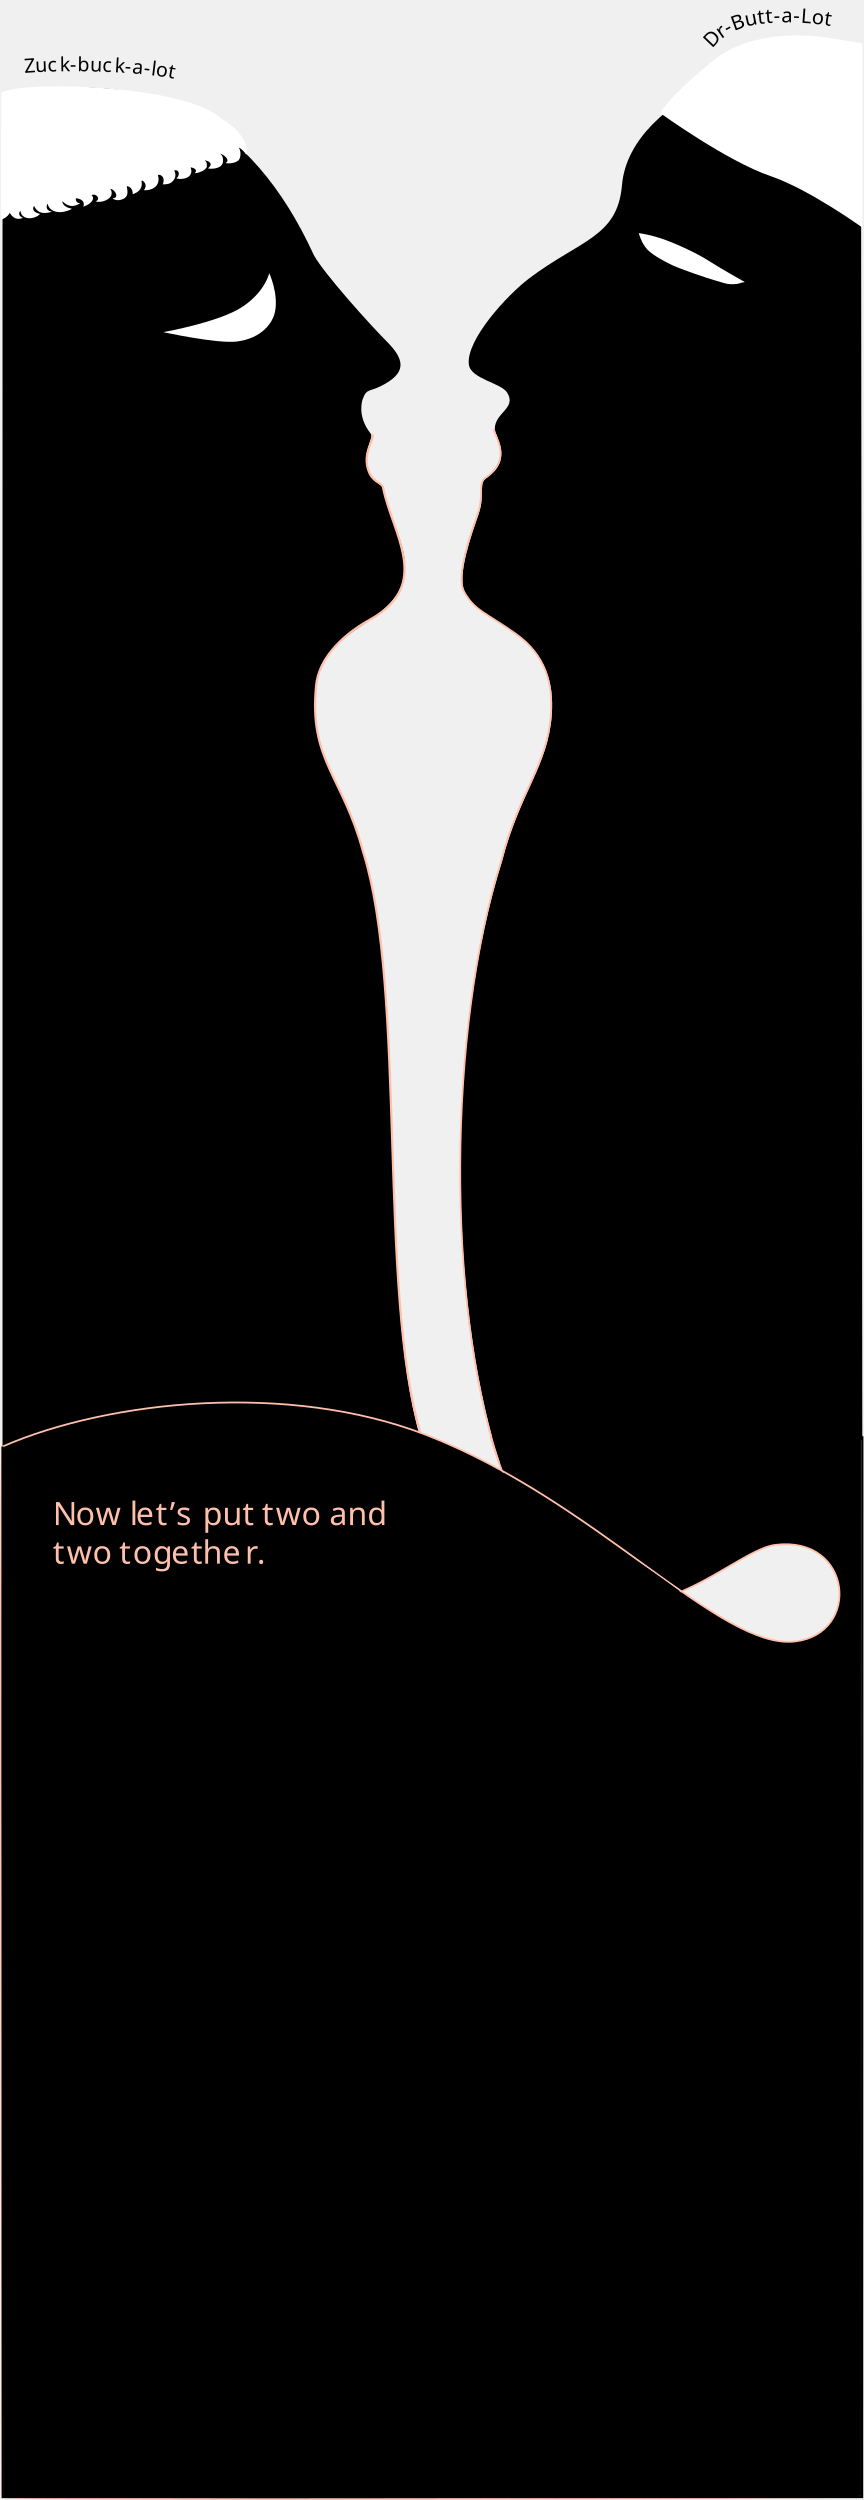
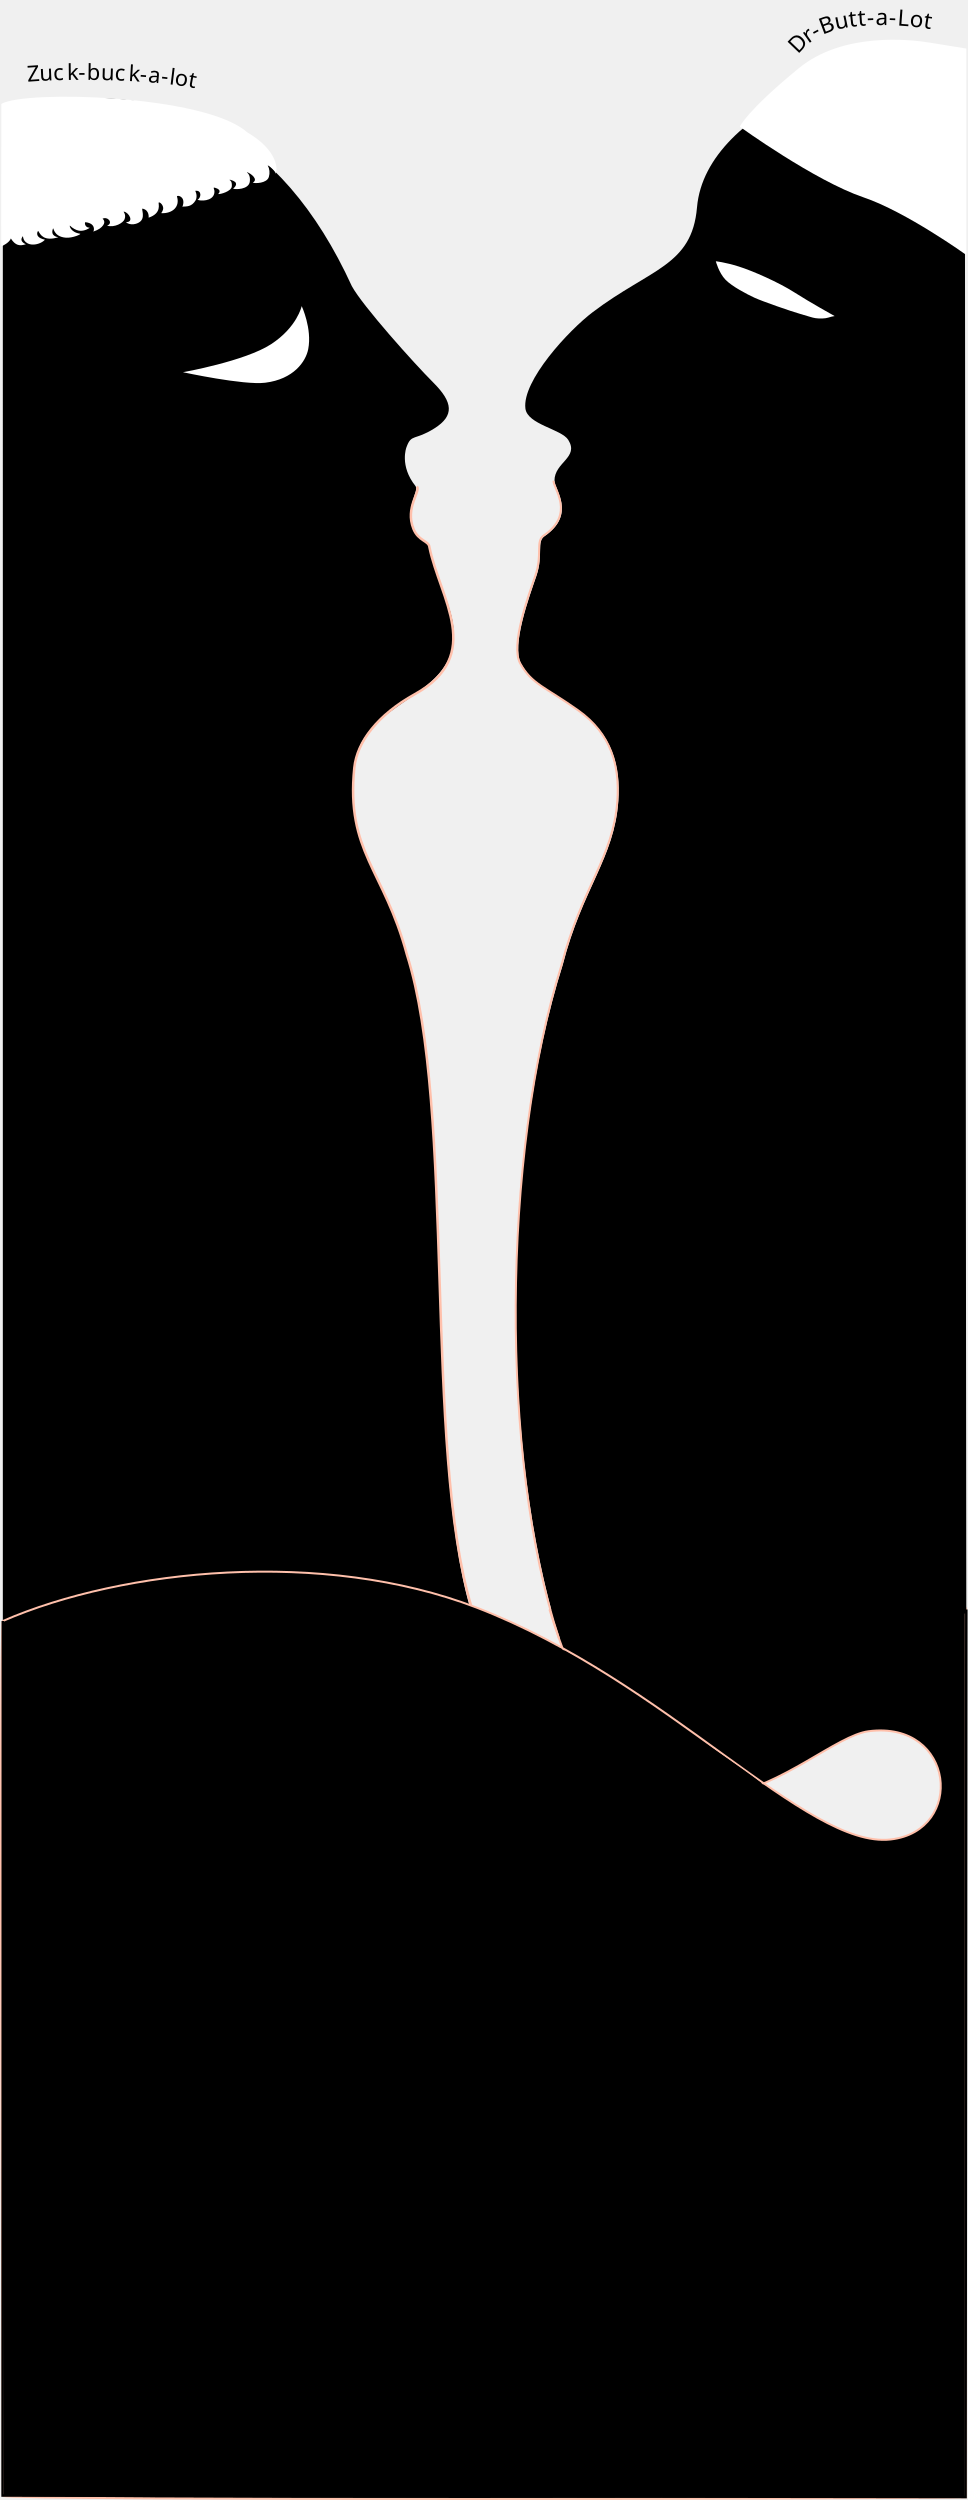
- <svg xmlns="http://www.w3.org/2000/svg" viewBox="0 0 1931.17 5591.61">
+ <svg xmlns="http://www.w3.org/2000/svg" viewBox="0 0 1931.17 4989.81">
  <defs>
-     <style>.cls-1{fill:#fff;}.cls-2,.cls-4,.cls-5{fill:none;}.cls-2,.cls-3,.cls-4{stroke:#ffc0ab;}.cls-2,.cls-4{stroke-miterlimit:10;}.cls-2,.cls-5{stroke-width:5px;}.cls-3,.cls-4{stroke-width:4px;}.cls-5{stroke:#000;}.cls-6{font-size:72px;fill:#ffc0ab;}.cls-19,.cls-20,.cls-6{font-family:RightGrotesk-WideMedium, Right Grotesk;font-weight:500;}.cls-7{letter-spacing:-0.01em;}.cls-8{letter-spacing:-0.01em;}.cls-9{letter-spacing:-0.01em;}.cls-10{letter-spacing:0.01em;}.cls-11{letter-spacing:-0.04em;}.cls-12{letter-spacing:-0.01em;}.cls-13{letter-spacing:-0.01em;}.cls-14{letter-spacing:0em;}.cls-15{letter-spacing:-0.01em;}.cls-16{letter-spacing:0em;}.cls-17{letter-spacing:-0.02em;}.cls-18{letter-spacing:-0.06em;}.cls-19{font-size:44px;}.cls-20{font-size:45px;}</style>
+     <style>.cls-1{fill:#fff;}.cls-2,.cls-4,.cls-5{fill:none;}.cls-2,.cls-3,.cls-4{stroke:#ffc0ab;}.cls-2,.cls-4{stroke-miterlimit:10;}.cls-2,.cls-5{stroke-width:5px;}.cls-3,.cls-4{stroke-width:4px;}.cls-5{stroke:#000;}.cls-6{font-size:44px;}.cls-6,.cls-7{font-family:RightGrotesk-WideMedium, Right Grotesk;font-weight:500;}.cls-7{font-size:45px;}</style>
  </defs>
  <g id="Layer_2" data-name="Layer 2">
    <g id="left-sil">
-       <path d="M5.67,219.19c325.15-78.88,555.67,44.2,696.49,351.74,21,39,124,154,163,193s42,65.72,2,91-46,10-56,38c0,0-14.16,36.8,18,77,8,10-21.08,42.31-4,85,10,25,31,23.62,32,37,3,40,49.52,124,48,168,8.37,136.75-186.25,135.1-198,272-17,168,59.27,202.65,105,373,97.63,307.5,32.51,996.07,128.5,1312.5l-935,124Z" />
+       <path d="M5.67,219.2c325.15-78.89,555.67,44.2,696.49,351.74,21,39,124,154,163,193s42,65.72,2,91-46,10-56,38c0,0-14.16,36.81,18,77,8,10-21.08,42.31-4,85,10,25,31,23.62,32,37,3,40,49.52,124,48,168,8.37,136.76-186.25,135.11-198,272-17,168,59.27,202.65,105,373,97.63,307.51,32.51,996.08,128.5,1312.5l-935,124Z" />
    </g>
    <g id="left-sil-line">
-       <line class="cls-1" x1="5.67" y1="3109.42" x2="5.67" y2="219.19" />
-       <path class="cls-2" d="M832.17,970.92c8,10-24.08,41.81-7,84.5,10,25,31,23.62,32,37,20.56,101.8,110.81,215.3-29,293-74,41-115.74,95.06-121,147-17,168,59.27,202.65,105,373,97.63,307.5,33,986.07,129,1302.5" />
+       <line class="cls-1" x1="5.67" y1="3109.42" x2="5.67" y2="219.2" />
+       <path class="cls-2" d="M832.17,970.92c8,10-24.08,41.81-7,84.5,10,25,31,23.62,32,37,20.56,101.8,110.81,215.3-29,293-74,41-115.74,95.07-121,147-17,168,59.27,202.66,105,373,97.63,307.51,33,986.08,129,1302.5" />
    </g>
    <g id="rap-sil">
      <g id="butt-neg">
-         <path class="cls-3" d="M1927.67,3208.42v2376c-55,3-1922,10-1922,0,0-87.75-8.26-2345.4,0-2349,241-105,641-144,945-27,381.74,146.92,658.5,482,827,463,149.2-16.82,129-238-44-216-125.61,16-437,408-637-243" />
+         <path class="cls-3" d="M1927.67,3208.42v1776c-55,3-1922,7-1922-3,0-87.74-8.26-1742.4,0-1746,241-105,641-144,945-27,381.74,146.92,658.5,482,827,463,149.2-16.82,129-238-44-216-125.61,16-437,408-637-243" />
      </g>
    </g>
    <g id="cover">
-       <path d="M1118.28,3289.9c32,15.92,384.6,250.08,405.65,273,15.78,17.2-125,137.82-292.09-38.3C1146.62,3434.83,1094.17,3277.92,1118.28,3289.9Z" />
+       <path d="M1118.28,3289.9c32,15.93,384.6,250.08,405.65,273,15.78,17.21-125,137.82-292.09-38.3C1146.62,3434.84,1094.17,3277.92,1118.28,3289.9Z" />
    </g>
    <g id="right-sil">
-       <path d="M1176.67,3252.42l752-32-3-3097c-158-32.61-517,86-534.5,290.5-10,117-93,122-208,209-48.09,36.39-141.41,137.25-134.5,192.5,4,32,72,41,85.5,62.5,22.32,35.55-27.5,44.39-27.5,81.5,0,17,44,67-19.5,110.5-17,11.64-2,37-16.5,79.5-13.9,40.74-50.5,139.5-30.5,175.5,23.32,42,50,47,116,94s82.86,110.71,78,180c-8,114-71.74,174.06-111,327-119.52,378.67-122.5,924.5-20.5,1295.5" />
+       <path d="M1176.67,3252.42l752-32-3-3097c-158-32.6-517,86-534.5,290.5-10,117-93,122-208,209-48.09,36.39-141.41,137.25-134.5,192.5,4,32,72,41,85.5,62.5,22.32,35.55-27.5,44.4-27.5,81.5,0,17,44,67-19.5,110.5-17,11.64-2,37-16.5,79.5-13.9,40.74-50.5,139.5-30.5,175.5,23.32,42,50,47,116,94s82.86,110.71,78,180c-8,114-71.74,174.06-111,327-119.52,378.67-122.5,924.5-20.5,1295.5" />
    </g>
    <g id="right-sil-line">
      <path class="cls-4" d="M1104.67,959.42c0,17,44,66-19.5,109.5-17,11.64-2,37-16.5,79.5-13.9,40.74-50.5,139.5-30.5,175.5,23.32,42,50,47,116,94s82.86,110.71,78,180c-8,114-71.74,174.06-111,327-119.52,378.67-123.5,987.5-5.5,1345.5" />
    </g>
    <g id="left-eye-white">
      <path class="cls-1" d="M365.17,742.92s124-22,176-56,61-76,61-76,21,45,13,86c-4.8,24.62-29,60-86,67C486.2,769.2,365.17,742.92,365.17,742.92Z" />
    </g>
    <g id="right-eye-white">
-       <path class="cls-1" d="M1428.73,521.48s17.7,1.71,45.43,10.35,80.14,31.74,111.15,51.62,80.58,47.39,80.58,47.39a75.35,75.35,0,0,0-12.74,3.09c-5.6,2.06-17.67,2.23-25.14,1.13s-12.44-3.32-30.88-8.53-75.7-25.13-91-32.21S1461.33,572,1448,558.25,1428.73,521.48,1428.73,521.48Z" />
+       <path class="cls-1" d="M1428.73,521.48s17.7,1.72,45.43,10.35,80.14,31.74,111.15,51.62,80.58,47.39,80.58,47.39a74.78,74.78,0,0,0-12.74,3.1c-5.6,2-17.67,2.22-25.14,1.13s-12.44-3.33-30.88-8.54-75.7-25.13-91-32.21S1461.33,572,1448,558.25,1428.73,521.48,1428.73,521.48Z" />
    </g>
    <g id="left-head">
-       <path class="cls-1" d="M2.67,207.42c47-28,406.63-18.22,490.56,56.55,63.61,37.44,60.54,76.07,57.23,82.58.27-1.35-5.48-12.57-16.16-16.61a30.27,30.27,0,0,1,2.37,23c-3.67,13.34-28.45,13.55-32.16,11.55,11.84-6.37-3.69-18.26-11.2-20.75a.3.3,0,0,0-.29.51c2.75,2,6.78,6.94,5.65,17.69-1.63,16.95-29.69,16.5-33.42,14.56,2.51-2,11.79-10.31.42-15.56-3-1.3-7.84-3.1-7.39-1.6,2,.88,5.08,3.68,4.39,12.6-.64,9.93-23.3,16.3-27.24,15.32,2.14-2.1,7.33-8.58-5.76-12.32-7-2,0,2-2,11-3.31,16.19-28.38,15.69-33.46,12.64,7.17-3,9.49-19.73-4.6-17.66.6.52,5.08,9.91,1.06,18.52-8,13.75-18.22,12.5-27,13,2.16-1.91,4-12,0-17-4.56-5.82-11-4.88-10.48-3.19,6.48,20.19-8.82,34.46-31.52,33.19,0,0,4.7-5.52,4-11-.93-7.27-8-12-9-10s7,21-20,30c0,0,2-15-12-18-3.92-.84,7.75,19.6-8,28-15,8-26-1-25-1,16.28,0,6-19-4-21-3.49-.7,5,4,1,15-2.73,7.52-19.8,17.38-35,13,12.86-4.91,2-19-9-14,0,0,6.89,5.17,1.28,13-3.41,4.75-8.35,9-20.28,13,1.87-.62,3.39-7.95-1-13-2.65-3.05-7-5-14-6-2.21-.32-2,11,8,11,1.73,0-10,7.83-21,6-6-1-13-5-18-10-1.55-1.55,0,13,20,16,4.33.65-15,9-28,8-26.23-2-24.31-22.5-26-18-6,16,11,17,11,17-29,9-36-5-40-12-1.06-1.86-5,6,0,11s13.28,5.67,13,6c-6,7-20.14,11.63-30,9-15-4-13.29-16.86-14-16-9,11,6.2,15.94,6,16-12,4-20.94,3-30-11.5-2.74,8.22-16.81,15.29-19,15.5C1.72,491.5,3.07,207.18,2.67,207.42Z" />
+       <path class="cls-1" d="M2.67,207.42c47-28,406.63-18.22,490.56,56.55,63.61,37.44,60.54,76.07,57.23,82.58.27-1.35-5.48-12.57-16.16-16.61a30.29,30.29,0,0,1,2.37,23c-3.67,13.35-28.45,13.55-32.16,11.55,11.84-6.37-3.69-18.25-11.2-20.75a.3.3,0,0,0-.29.52c2.75,2,6.78,6.93,5.65,17.68-1.63,17-29.69,16.5-33.42,14.56,2.51-2,11.79-10.31.42-15.56-3-1.3-7.84-3.1-7.39-1.59,2,.87,5.08,3.67,4.39,12.59-.64,9.93-23.3,16.3-27.24,15.33,2.14-2.1,7.33-8.59-5.76-12.33-7-2,0,2-2,11-3.31,16.19-28.38,15.69-33.46,12.65,7.17-3,9.49-19.74-4.6-17.67.6.52,5.08,9.91,1.06,18.52-8,13.76-18.22,12.5-27,13,2.16-1.9,4-12,0-17-4.56-5.82-11-4.88-10.48-3.18,6.48,20.18-8.82,34.45-31.52,33.18,0,0,4.7-5.52,4-11-.93-7.27-8-12-9-10s7,21-20,30c0,0,2-15-12-18-3.92-.84,7.75,19.6-8,28-15,8-26-1-25-1,16.28,0,6-19-4-21-3.49-.69,5,4,1,15-2.73,7.52-19.8,17.39-35,13,12.86-4.9,2-19-9-14,0,0,6.89,5.17,1.28,13-3.41,4.75-8.35,9.05-20.28,13,1.87-.62,3.39-7.95-1-13-2.65-3.05-7-5-14-6-2.21-.31-2,11,8,11,1.73,0-10,7.83-21,6-6-1-13-5-18-10-1.55-1.54,0,13,20,16,4.33.65-15,9-28,8-26.23-2-24.31-22.49-26-18-6,16,11,17,11,17-29,9-36-5-40-12-1.06-1.86-5,6,0,11s13.28,5.68,13,6c-6,7-20.14,11.63-30,9-15-4-13.29-16.86-14-16-9,11,6.2,15.94,6,16-12,4-20.94,3-30-11.5-2.74,8.22-16.81,15.3-19,15.5C1.72,491.51,3.07,207.19,2.67,207.42Z" />
    </g>
    <g id="right-head">
-       <path class="cls-1" d="M1928.67,96.92l-74-12c-39.37-6.38-172.37-20.83-260,51-105.87,86.78-118,117-118,117S1626,360.83,1723.37,393.84c85.56,29,205.3,115.08,205.3,115.08Z" />
+       <path class="cls-1" d="M1928.67,96.92l-74-12c-39.37-6.38-172.37-20.82-260,51-105.87,86.78-118,117-118,117S1626,360.83,1723.37,393.85c85.56,29,205.3,115.07,205.3,115.07Z" />
    </g>
    <g id="line-cover">
-       <polyline class="cls-5" points="1928.67 3212.42 1928.17 5584.92 6.17 5584.92 5.67 3235.42" />
+       <polyline class="cls-5" points="1928.67 3212.42 1927.17 4983.92 5.17 4980.92 5.67 3235.42" />
    </g>
    <g id="Type">
-       <text />
-       <text class="cls-6" transform="translate(118.25 3411)">N<tspan class="cls-7" x="50.77" y="0">o</tspan>
-         <tspan class="cls-8" x="95.48" y="0">w</tspan>
-         <tspan x="153.25" y="0" xml:space="preserve"> l</tspan>
-         <tspan class="cls-9" x="185.41" y="0">e</tspan>
-         <tspan class="cls-10" x="229.78" y="0">t</tspan>
-         <tspan class="cls-11" x="261.18" y="0">’</tspan>
-         <tspan class="cls-12" x="275.45" y="0">s</tspan>
-         <tspan x="316.34" y="0" xml:space="preserve"> put</tspan>
-         <tspan class="cls-13" x="453.27" y="0"> </tspan>
-         <tspan class="cls-14" x="467.47" y="0">t</tspan>
-         <tspan class="cls-7" x="498.41" y="0">w</tspan>
-         <tspan x="556.14" y="0">o and </tspan>
-         <tspan class="cls-14" x="0" y="86.4">t</tspan>
-         <tspan class="cls-7" x="30.94" y="86.4">w</tspan>
-         <tspan x="88.66" y="86.4">o</tspan>
-         <tspan class="cls-13" x="134.19" y="86.4"> </tspan>
-         <tspan class="cls-15" x="148.39" y="86.4">t</tspan>
-         <tspan class="cls-16" x="178.56" y="86.4">o</tspan>
-         <tspan class="cls-17" x="223.73" y="86.4">g</tspan>
-         <tspan class="cls-9" x="264.41" y="86.4">e</tspan>
-         <tspan x="308.78" y="86.4">the</tspan>
-         <tspan class="cls-18" x="429.75" y="86.4">r</tspan>
-         <tspan x="456.26" y="86.4">.</tspan>
-       </text>
-       <text class="cls-19" transform="matrix(1, -0.07, 0.07, 1, 54.93, 163.13)">Z</text>
-       <text class="cls-19" transform="translate(79.18 161.48) rotate(-2.57)">u</text>
-       <text class="cls-19" transform="matrix(1, -0.03, 0.03, 1, 106.44, 160.26)">c</text>
-       <text class="cls-19" transform="translate(133.75 159.57) rotate(-0.61)">k</text>
-       <text class="cls-19" transform="translate(156.34 159.34)">-</text>
-       <text class="cls-19" transform="translate(172.93 159.3) rotate(0.69)">b</text>
-       <text class="cls-19" transform="matrix(1, 0.03, -0.03, 1, 201.1, 159.64)">u</text>
-       <text class="cls-19" transform="matrix(1, 0.04, -0.04, 1, 228.4, 160.38)">c</text>
-       <text class="cls-19" transform="matrix(1, 0.06, -0.06, 1, 255.71, 161.55)">k</text>
-       <text class="cls-19" transform="translate(278.24 162.89) rotate(4.09)">-</text>
-       <text class="cls-19" transform="translate(294.72 164.02) rotate(5.05)">a</text>
-       <text class="cls-19" transform="matrix(0.99, 0.11, -0.11, 0.99, 320.46, 166.33)">-</text>
-       <text class="cls-19" transform="translate(336.91 168.11) rotate(6.93)">l</text>
-       <text class="cls-19" transform="translate(347.22 169.25) rotate(8.29)">o</text>
-       <text class="cls-19" transform="translate(373.93 173.19) rotate(10.37)">t</text>
+       <text class="cls-6" transform="matrix(1, -0.07, 0.07, 1, 54.93, 163.13)">Z</text>
+       <text class="cls-6" transform="translate(79.18 161.48) rotate(-2.57)">u</text>
+       <text class="cls-6" transform="matrix(1, -0.03, 0.03, 1, 106.44, 160.26)">c</text>
+       <text class="cls-6" transform="matrix(1, -0.01, 0.01, 1, 133.78, 159.57)">k</text>
+       <text class="cls-6" transform="translate(156.34 159.34)">-</text>
+       <text class="cls-6" transform="translate(172.93 159.31) rotate(0.69)">b</text>
+       <text class="cls-6" transform="matrix(1, 0.03, -0.03, 1, 201.1, 159.65)">u</text>
+       <text class="cls-6" transform="matrix(1, 0.04, -0.04, 1, 228.4, 160.38)">c</text>
+       <text class="cls-6" transform="matrix(1, 0.06, -0.06, 1, 255.71, 161.56)">k</text>
+       <text class="cls-6" transform="translate(278.24 162.89) rotate(4.09)">-</text>
+       <text class="cls-6" transform="translate(294.72 164.02) rotate(5.05)">a</text>
+       <text class="cls-6" transform="matrix(0.99, 0.11, -0.11, 0.99, 320.46, 166.33)">-</text>
+       <text class="cls-6" transform="translate(336.91 168.11) rotate(6.93)">l</text>
+       <text class="cls-6" transform="translate(347.22 169.25) rotate(8.29)">o</text>
+       <text class="cls-6" transform="translate(373.93 173.19) rotate(10.37)">t</text>
      <text />
      <text />
-       <text class="cls-20" transform="matrix(0.69, -0.72, 0.72, 0.69, 1592.22, 108.69)">D</text>
-       <text class="cls-20" transform="matrix(0.82, -0.57, 0.57, 0.82, 1613.4, 87.36)">r</text>
-       <text class="cls-20" transform="matrix(0.88, -0.47, 0.47, 0.88, 1627.7, 77.29)">-</text>
-       <text class="cls-20" transform="translate(1641.57 69.25) rotate(-20.2)">B</text>
-       <text class="cls-20" transform="translate(1668.65 59.35) rotate(-11.78)">u</text>
-       <text class="cls-20" transform="matrix(0.99, -0.11, 0.11, 0.99, 1695.48, 54.04)">t</text>
-       <text class="cls-20" transform="translate(1712.83 52.06) rotate(-4.2)">t</text>
-       <text class="cls-20" transform="matrix(1, -0.04, 0.04, 1, 1730.77, 50.74)">-</text>
-       <text class="cls-20" transform="translate(1747.48 49.98) rotate(0.14)">a</text>
-       <text class="cls-20" transform="translate(1773.74 50.12) rotate(2.26)">-</text>
-       <text class="cls-20" transform="translate(1790.51 50.72) rotate(4.24)">L</text>
-       <text class="cls-20" transform="translate(1814.46 52.44) rotate(6.59)">o</text>
-       <text class="cls-20" transform="translate(1841.9 55.68) rotate(8.71)">t</text>
+       <text class="cls-7" transform="translate(1592.15 108.69) rotate(-46.19)">D</text>
+       <text class="cls-7" transform="matrix(0.82, -0.57, 0.57, 0.82, 1613.33, 87.36)">r</text>
+       <text class="cls-7" transform="translate(1627.63 77.29) rotate(-28.33)">-</text>
+       <text class="cls-7" transform="matrix(0.94, -0.35, 0.35, 0.94, 1641.51, 69.26)">B</text>
+       <text class="cls-7" transform="matrix(0.98, -0.2, 0.2, 0.98, 1668.59, 59.35)">u</text>
+       <text class="cls-7" transform="translate(1695.42 54.04) rotate(-6.44)">t</text>
+       <text class="cls-7" transform="matrix(1, -0.07, 0.07, 1, 1712.76, 52.06)">t</text>
+       <text class="cls-7" transform="translate(1730.7 50.74) rotate(-2.23)">-</text>
+       <text class="cls-7" transform="translate(1747.42 49.98) rotate(0.14)">a</text>
+       <text class="cls-7" transform="translate(1773.68 50.12) rotate(2.26)">-</text>
+       <text class="cls-7" transform="translate(1790.45 50.72) rotate(4.24)">L</text>
+       <text class="cls-7" transform="translate(1814.4 52.44) rotate(6.59)">o</text>
+       <text class="cls-7" transform="matrix(0.99, 0.15, -0.15, 0.99, 1841.83, 55.68)">t</text>
    </g>
  </g>
</svg>
